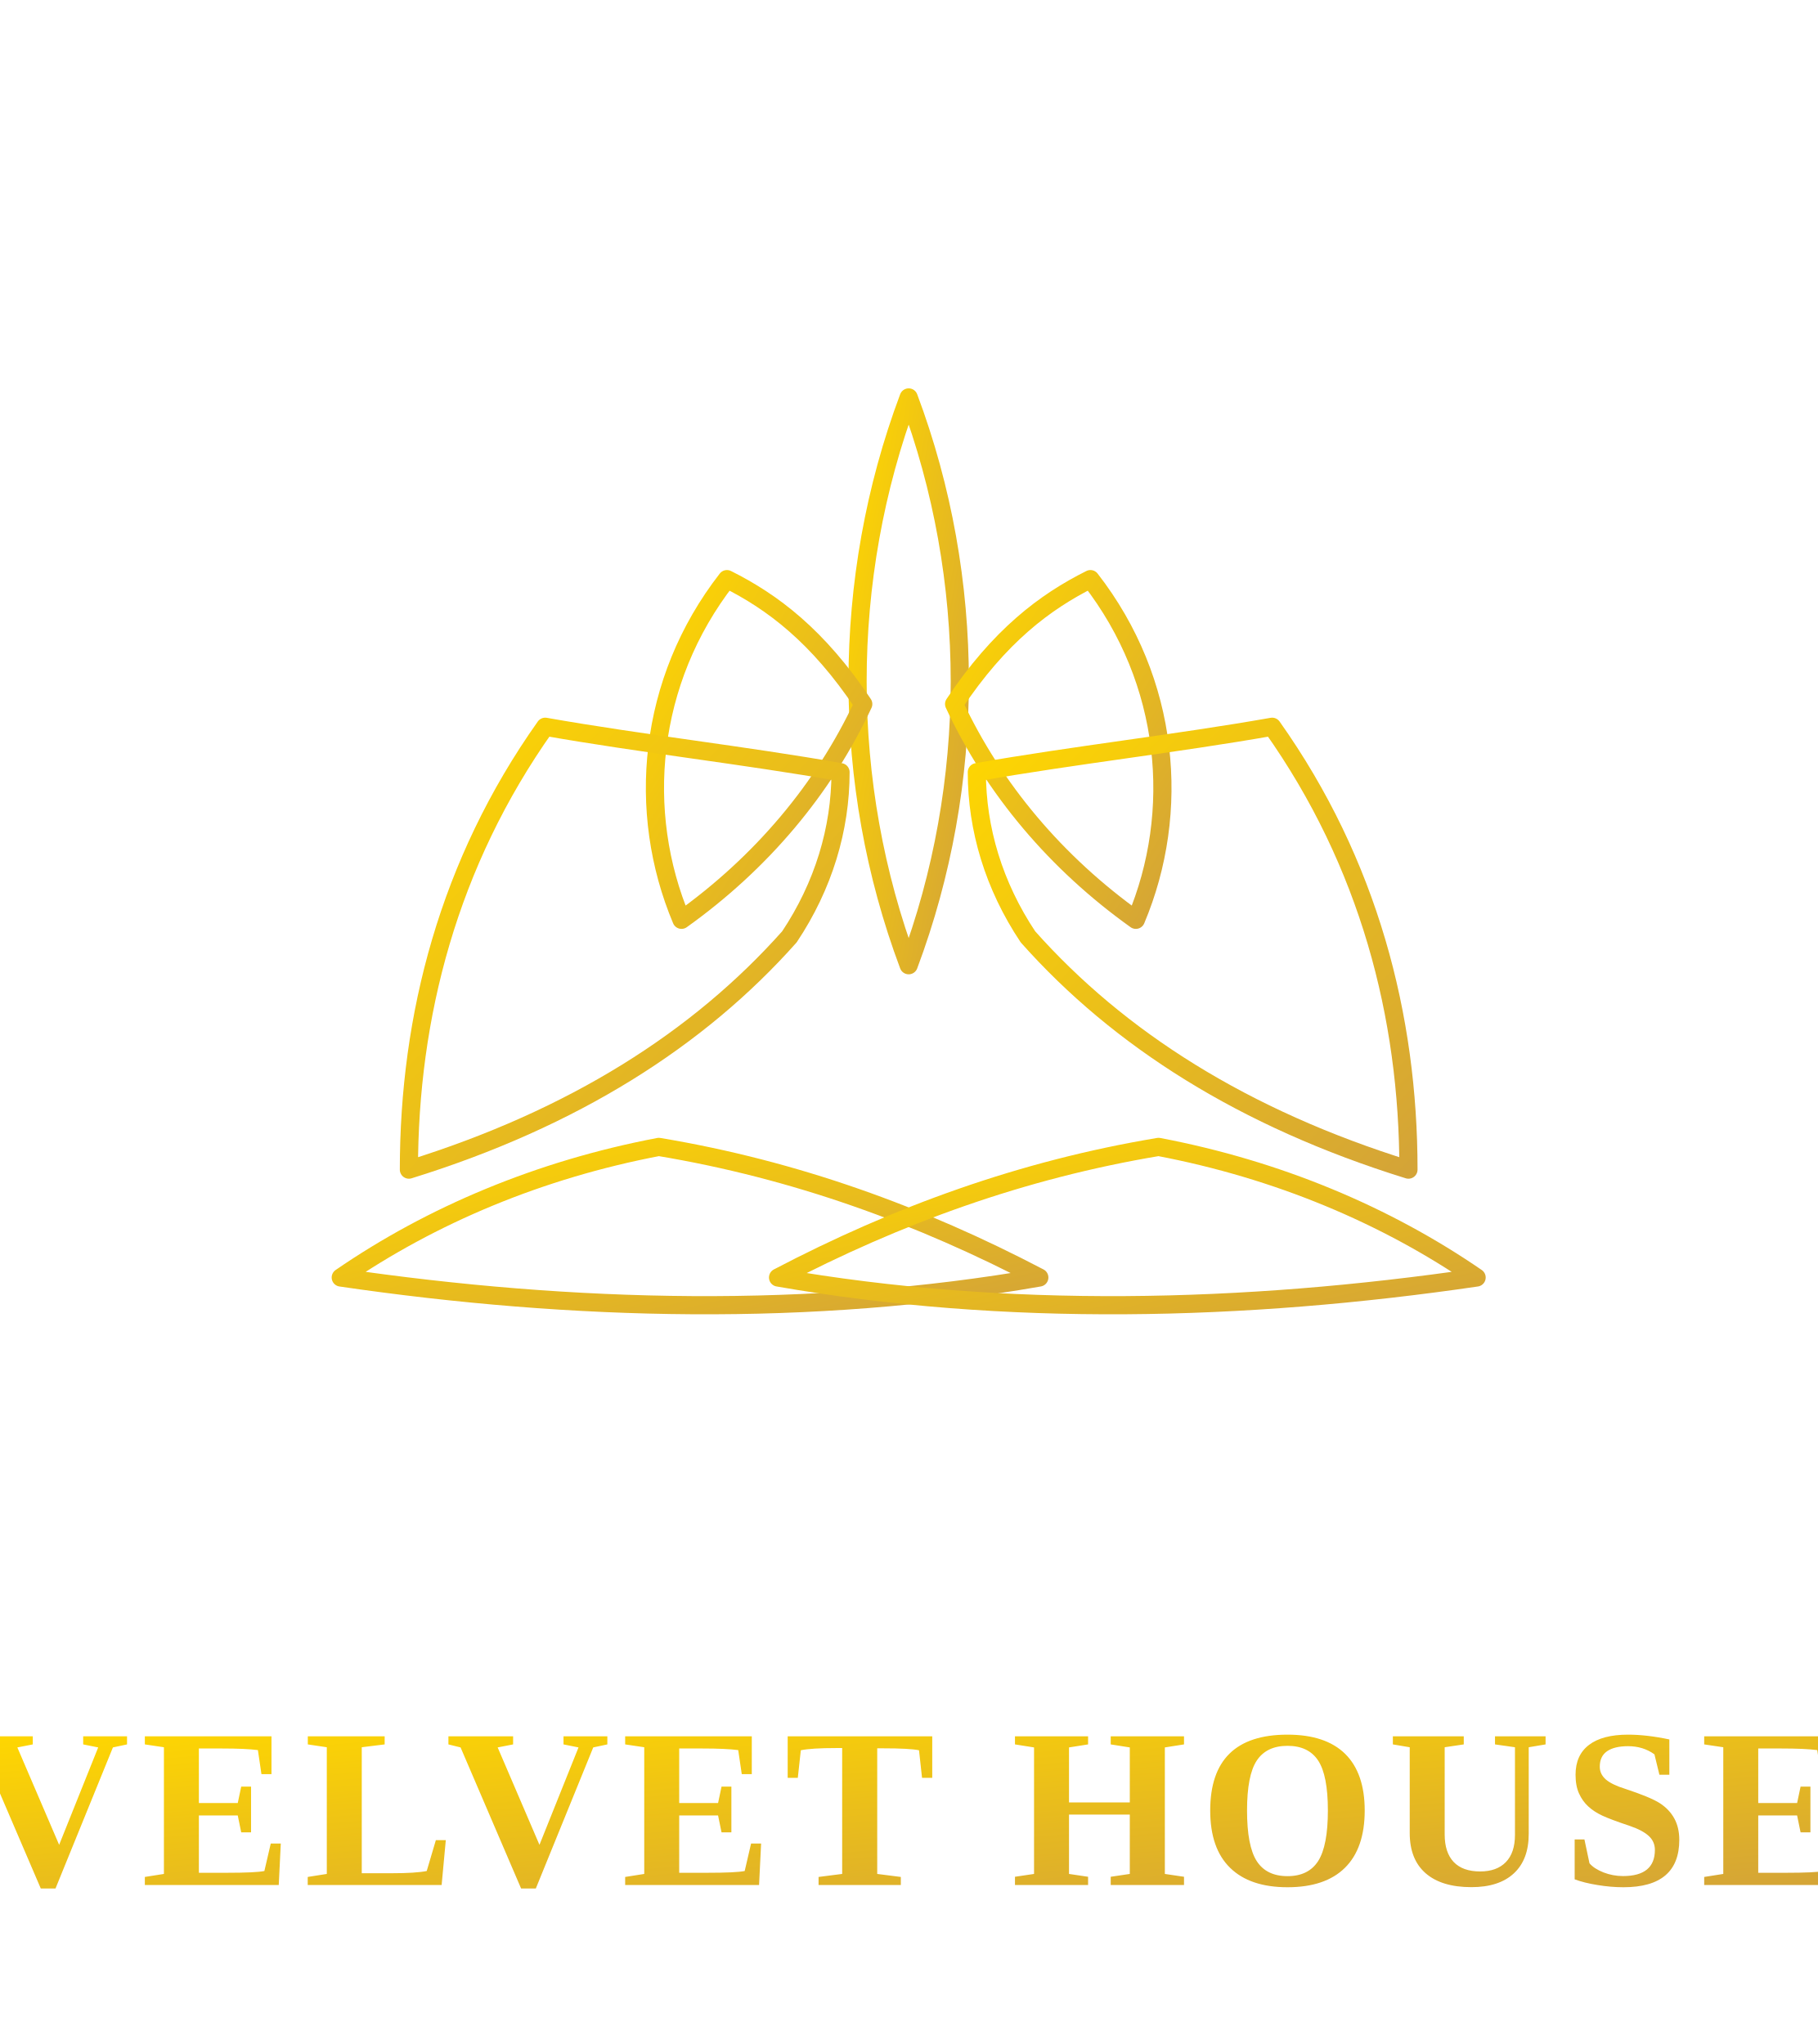
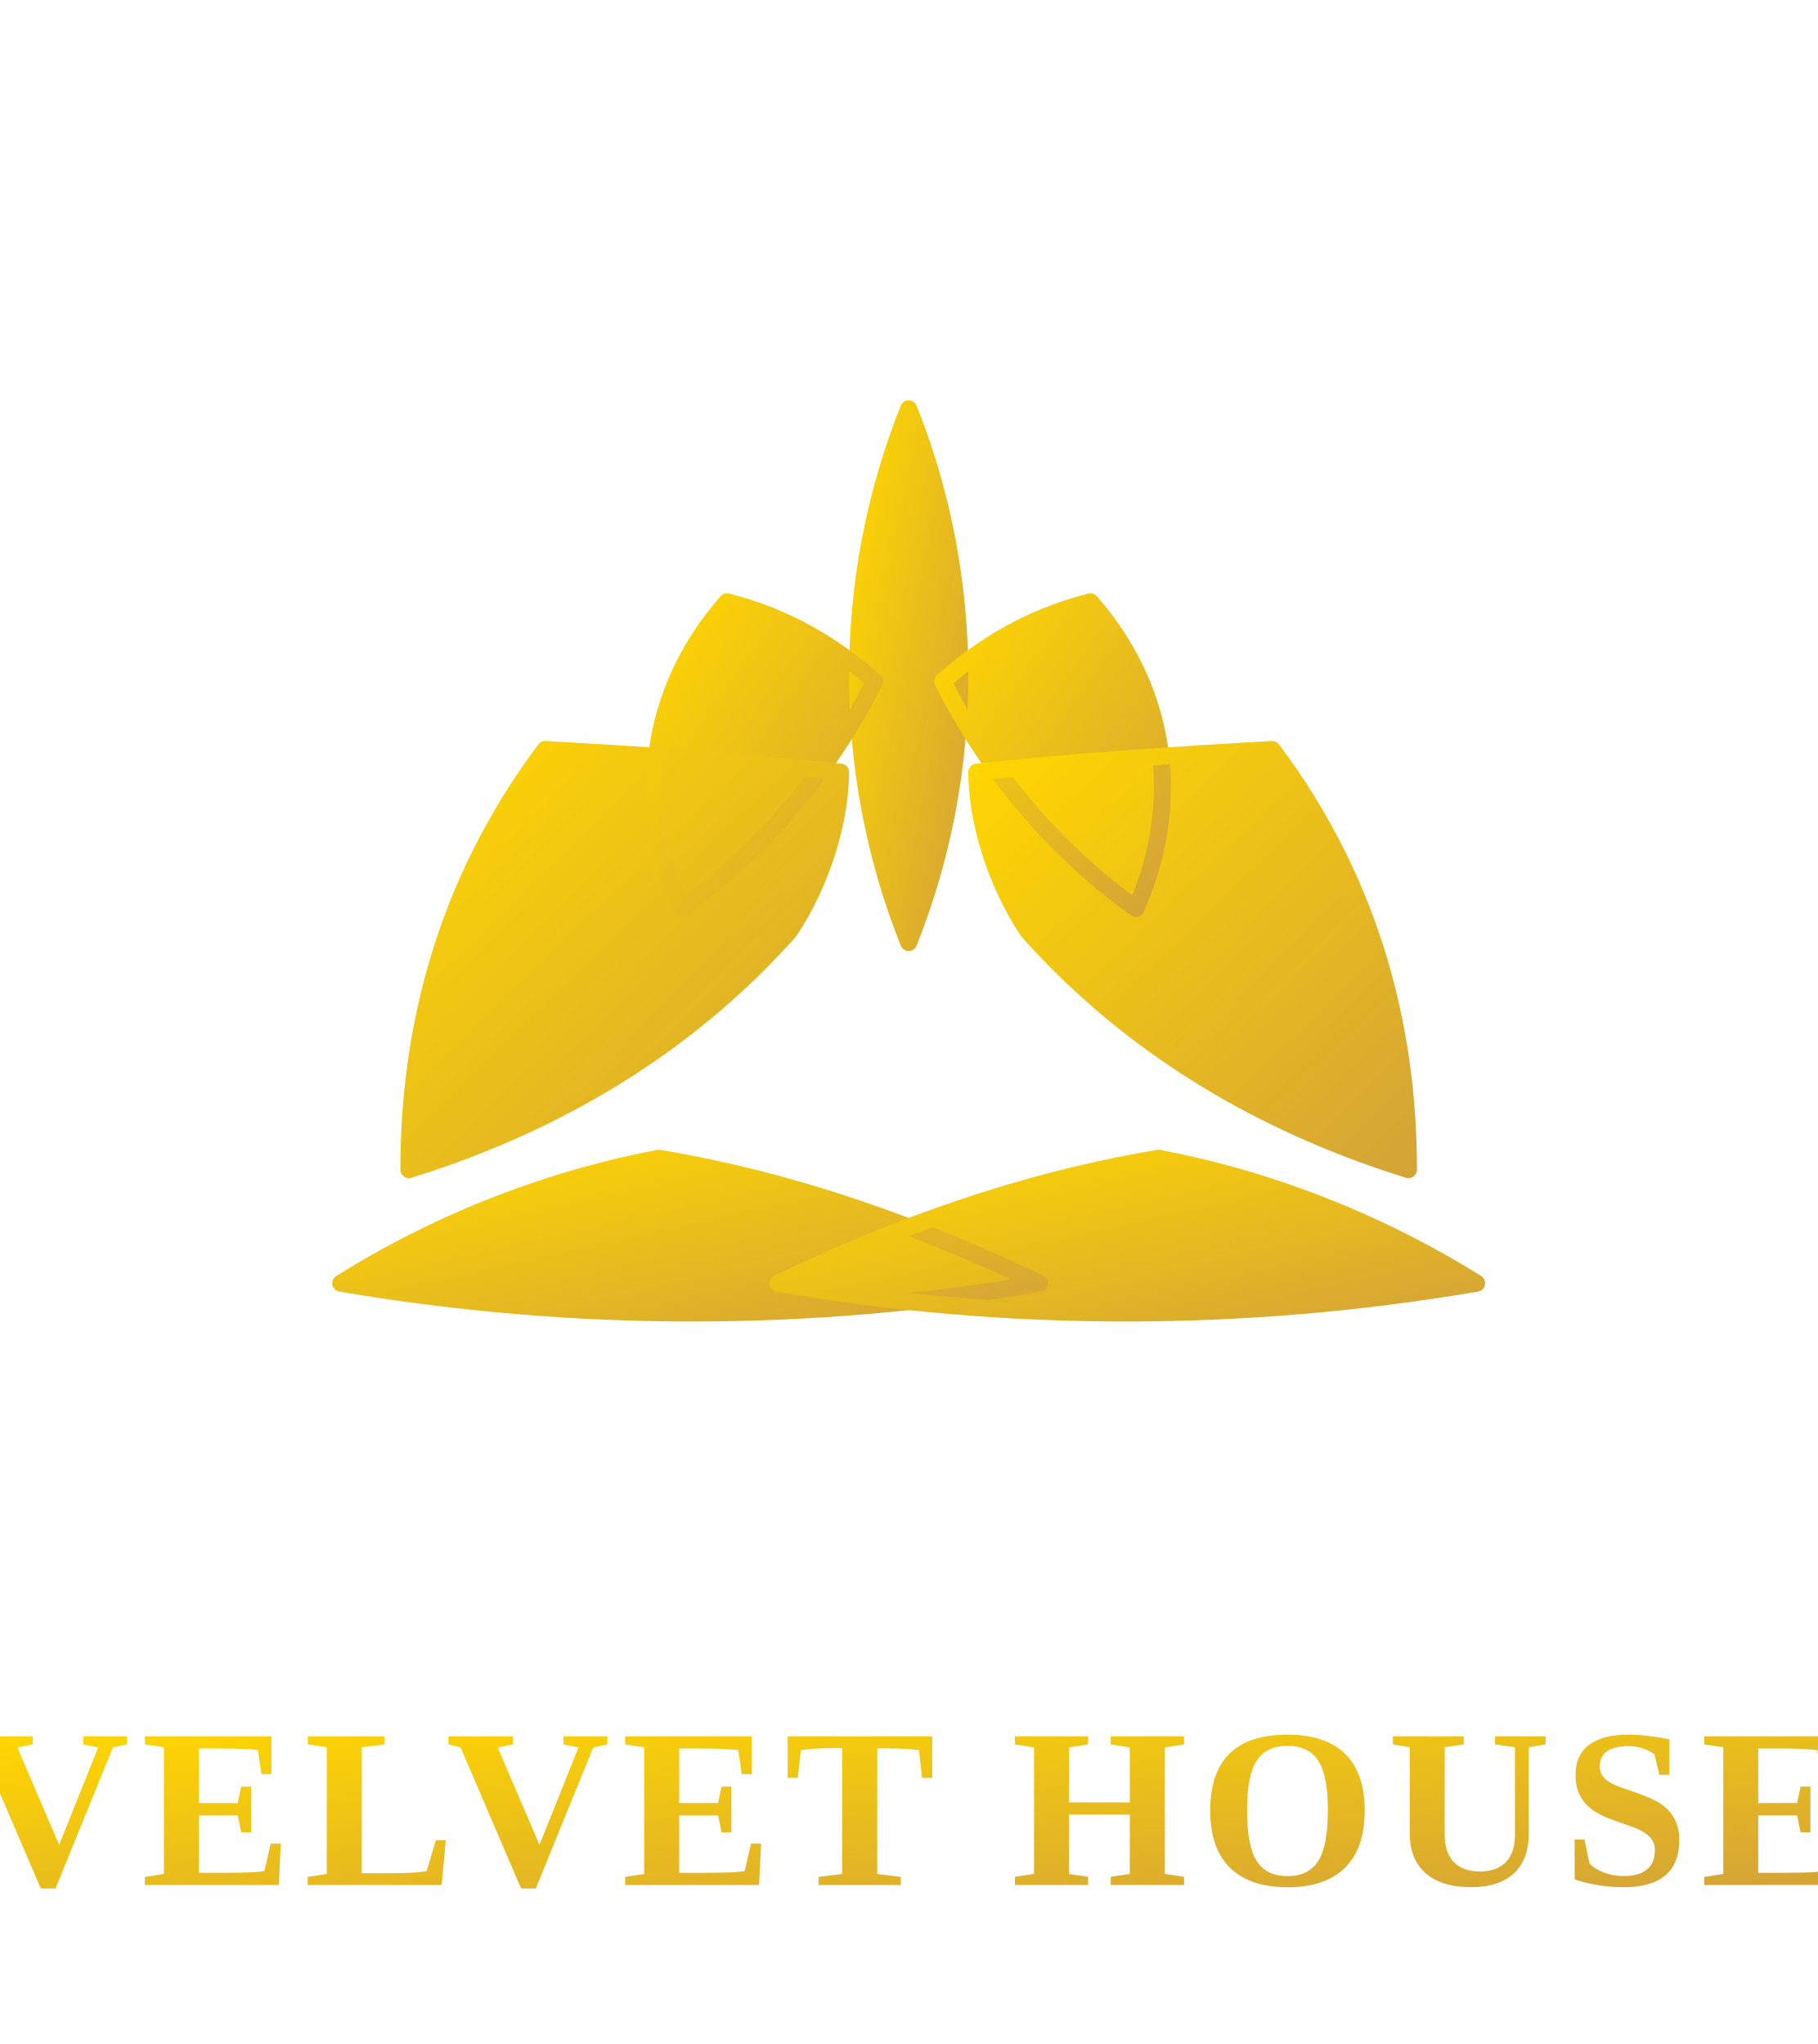
<svg xmlns="http://www.w3.org/2000/svg" viewBox="0 0 320 360">
  <defs>
    <linearGradient id="gold" x1="0" y1="0" x2="1" y2="1">
      <stop offset="0%" stop-color="#FFD700" />
      <stop offset="100%" stop-color="#D4A437" />
    </linearGradient>
    <style>
-       .s { fill:none; stroke:url(#gold); stroke-width:3.2; stroke-linecap:round; stroke-linejoin:round; vector-effect:non-scaling-stroke; }
+       .fill { fill: url(#gold); }
+       .stroke { fill: none; stroke: url(#gold); stroke-width: 3; vector-effect: non-scaling-stroke; stroke-linecap: round; stroke-linejoin: round; }
    </style>
  </defs>
-   <path class="s" d="M160 70                      C148 102 148 138 160 170                      C172 138 172 102 160 70 Z" />
-   <path class="s" d="M128 102                      C114 120 112 143 120 162                      C134 152 145 139 152 124                      C144 112 136 106 128 102 Z" />
-   <path class="s" d="M192 102                      C184 106 176 112 168 124                      C175 139 186 152 200 162                      C208 143 206 120 192 102 Z" />
-   <path class="s" d="M96 128                      C79 152 72 179 72 206                      C101 197 123 183 139 165                      C145 156 148 146 148 136                      C131 133 113 131 96 128 Z" />
-   <path class="s" d="M224 128                      C207 131 189 133 172 136                      C172 146 175 156 181 165                      C197 183 219 197 248 206                      C248 179 241 152 224 128 Z" />
-   <path class="s" d="M116 202                      C95 206 76 214 60 225                      C101 231 143 232 183 225                      C162 214 140 206 116 202 Z" />
-   <path class="s" d="M204 202                      C180 206 158 214 137 225                      C177 232 219 231 260 225                      C244 214 225 206 204 202 Z" />
+   <path class="fill" d="M160 72                          C148 102 148 136 160 166                          C172 136 172 102 160 72 Z" />
+   <path class="fill" d="M128 106                          C114 122 112 142 120 160                          C134 150 146 136 154 120                          C145 112 136 108 128 106 Z" />
+   <path class="fill" d="M192 106                          C184 108 175 112 166 120                          C174 136 186 150 200 160                          C208 142 206 122 192 106 Z" />
+   <path class="fill" d="M96 132                          C78 156 72 182 72 206                          C101 197 123 182 139 164                          C145 155 148 144 148 136                          C130 134 113 133 96 132 Z" />
+   <path class="fill" d="M224 132                          C207 133 190 134 172 136                          C172 144 175 155 181 164                          C197 182 219 197 248 206                          C248 182 242 156 224 132 Z" />
+   <path class="fill" d="M116 204                          C95 208 76 216 60 226                          C101 233 143 233 183 226                          C162 216 140 208 116 204 Z" />
+   <path class="fill" d="M204 204                          C180 208 158 216 137 226                          C177 233 219 233 260 226                          C244 216 225 208 204 204 Z" />
+   <path class="stroke" d="M160 72 C148 102 148 136 160 166 C172 136 172 102 160 72 Z" />
+   <path class="stroke" d="M128 106 C114 122 112 142 120 160 C134 150 146 136 154 120 C145 112 136 108 128 106 Z" />
+   <path class="stroke" d="M192 106 C184 108 175 112 166 120 C174 136 186 150 200 160 C208 142 206 122 192 106 Z" />
+   <path class="stroke" d="M96 132 C78 156 72 182 72 206 C101 197 123 182 139 164 C145 155 148 144 148 136 C130 134 113 133 96 132 Z" />
+   <path class="stroke" d="M224 132 C207 133 190 134 172 136 C172 144 175 155 181 164 C197 182 219 197 248 206 C248 182 242 156 224 132 Z" />
+   <path class="stroke" d="M116 204 C95 208 76 216 60 226 C101 233 143 233 183 226 C162 216 140 208 116 204 Z" />
+   <path class="stroke" d="M204 204 C180 208 158 216 137 226 C177 233 219 233 260 226 C244 216 225 208 204 204 Z" />
  <text x="50%" y="332" text-anchor="middle" font-size="40" font-family="Georgia, 'Times New Roman', serif" fill="url(#gold)" font-weight="700" letter-spacing="2">
    VELVET HOUSE
  </text>
</svg>
